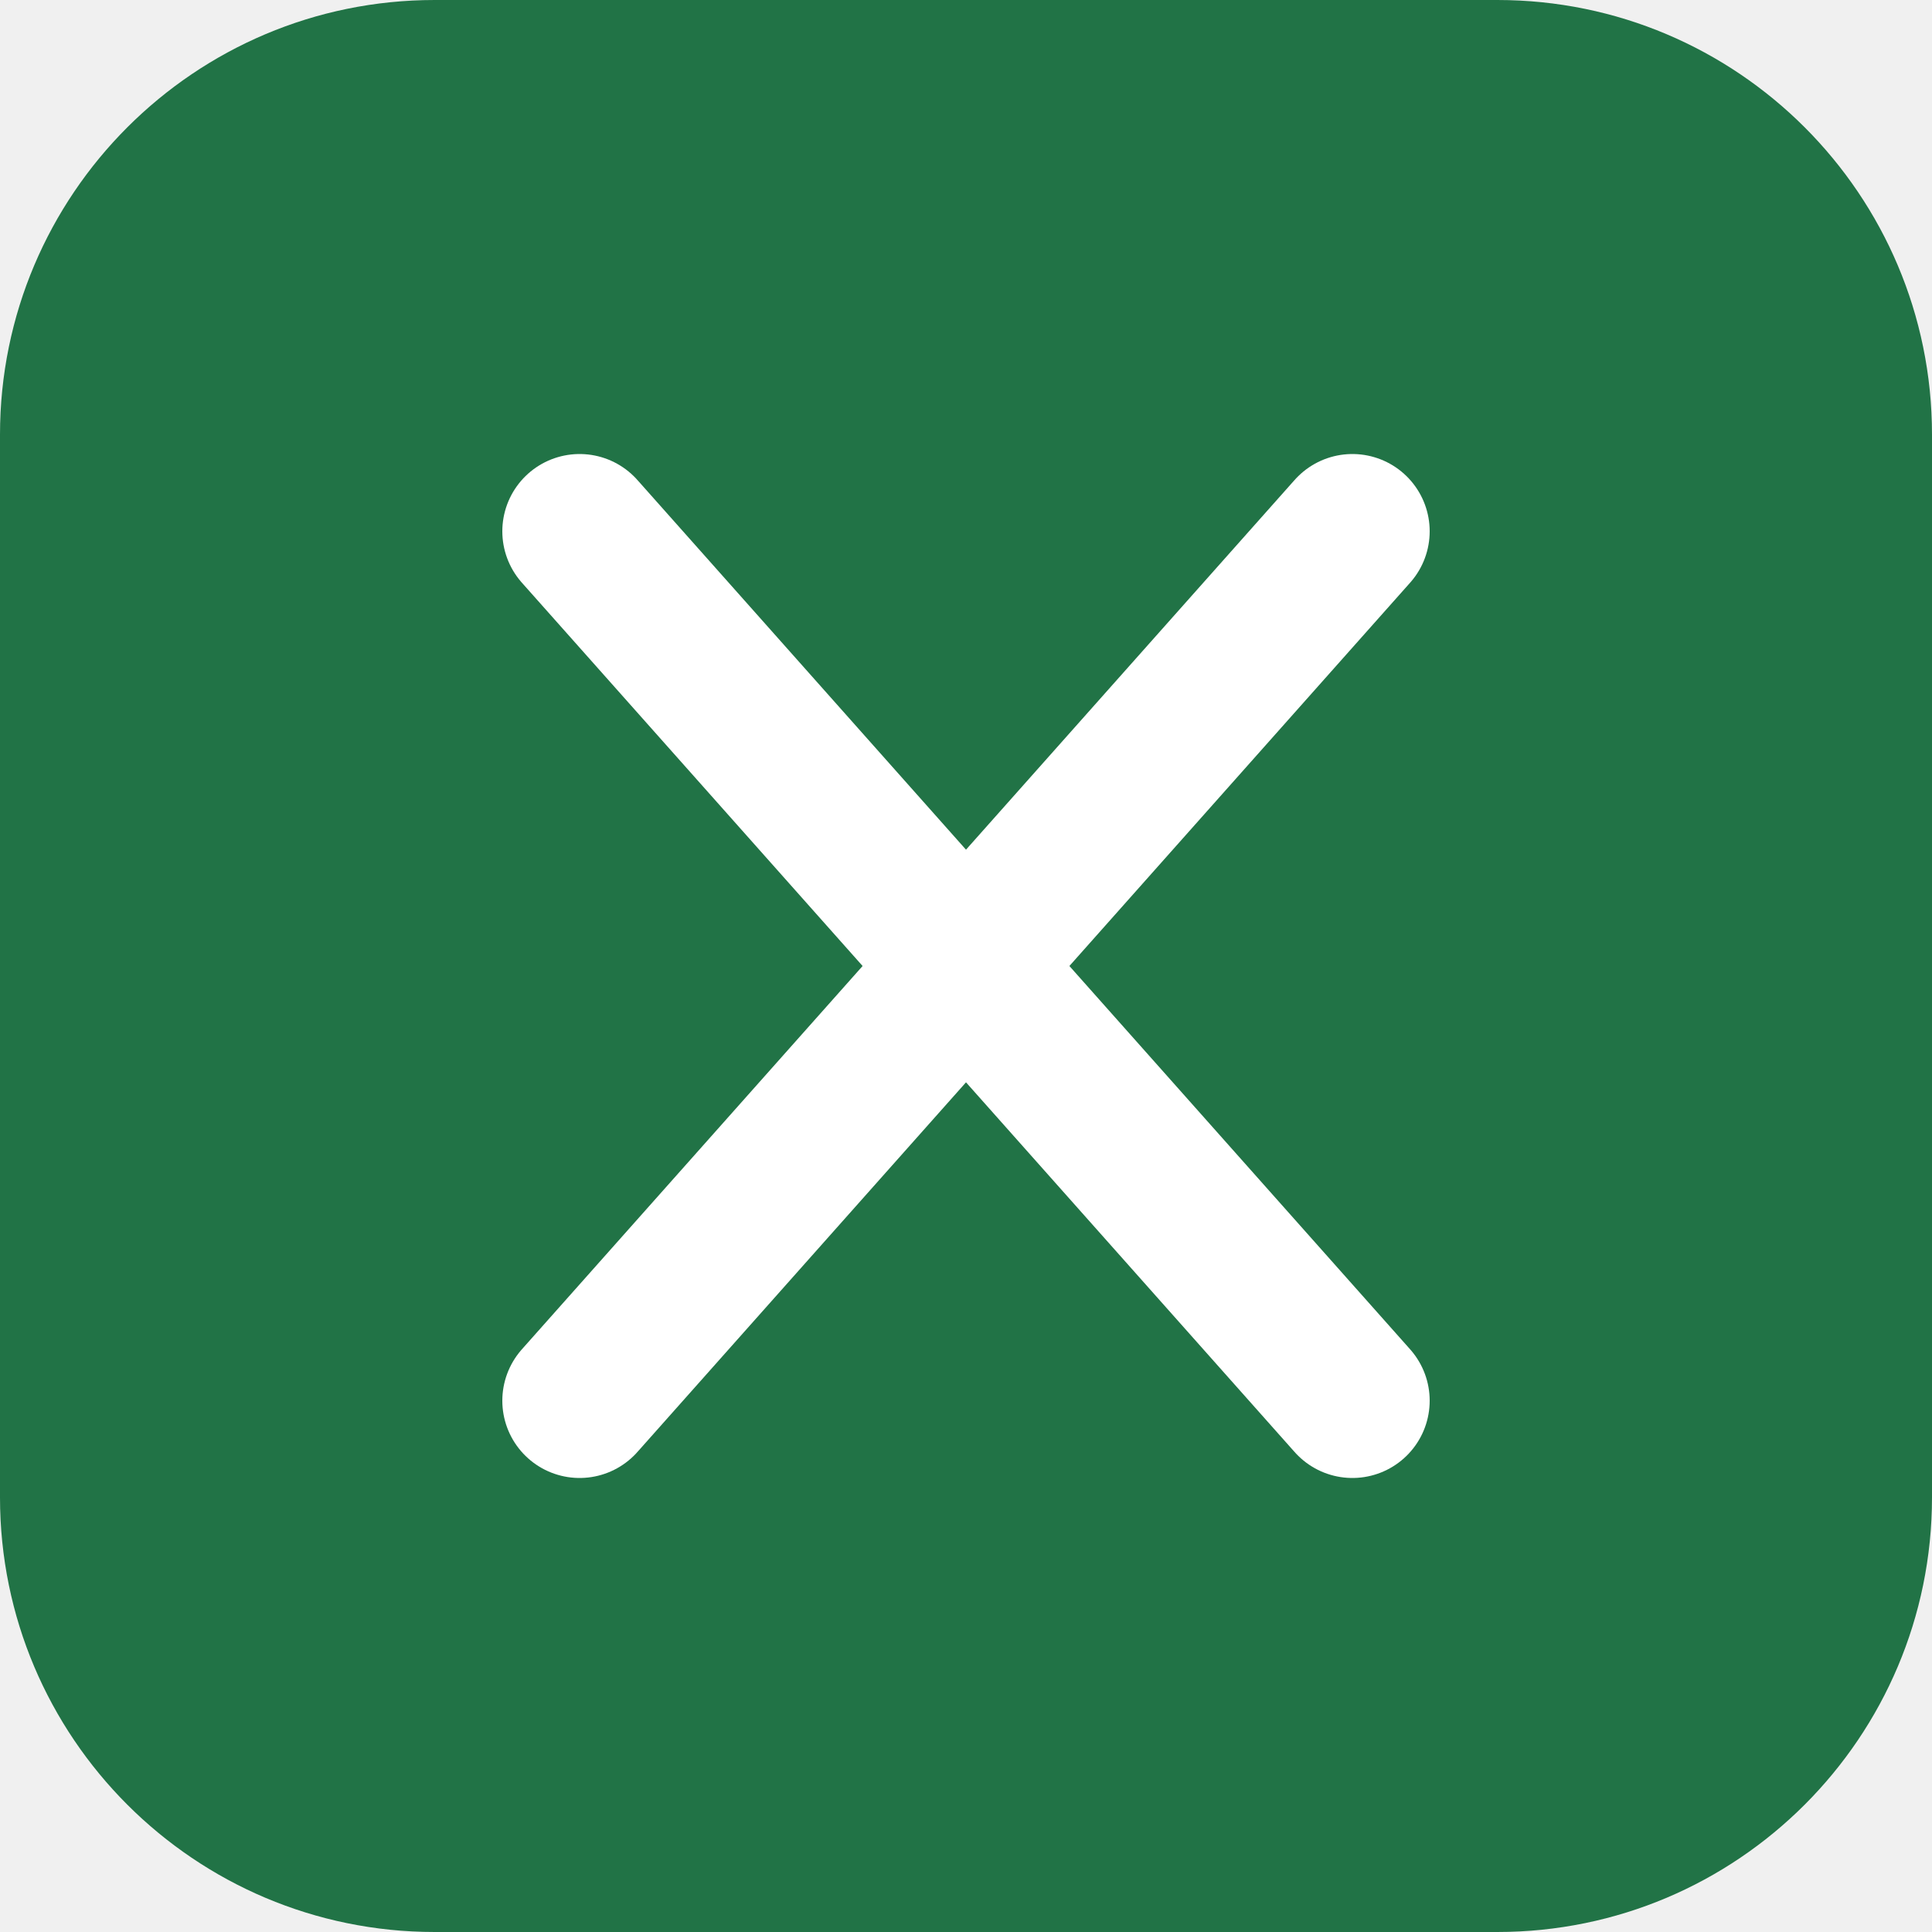
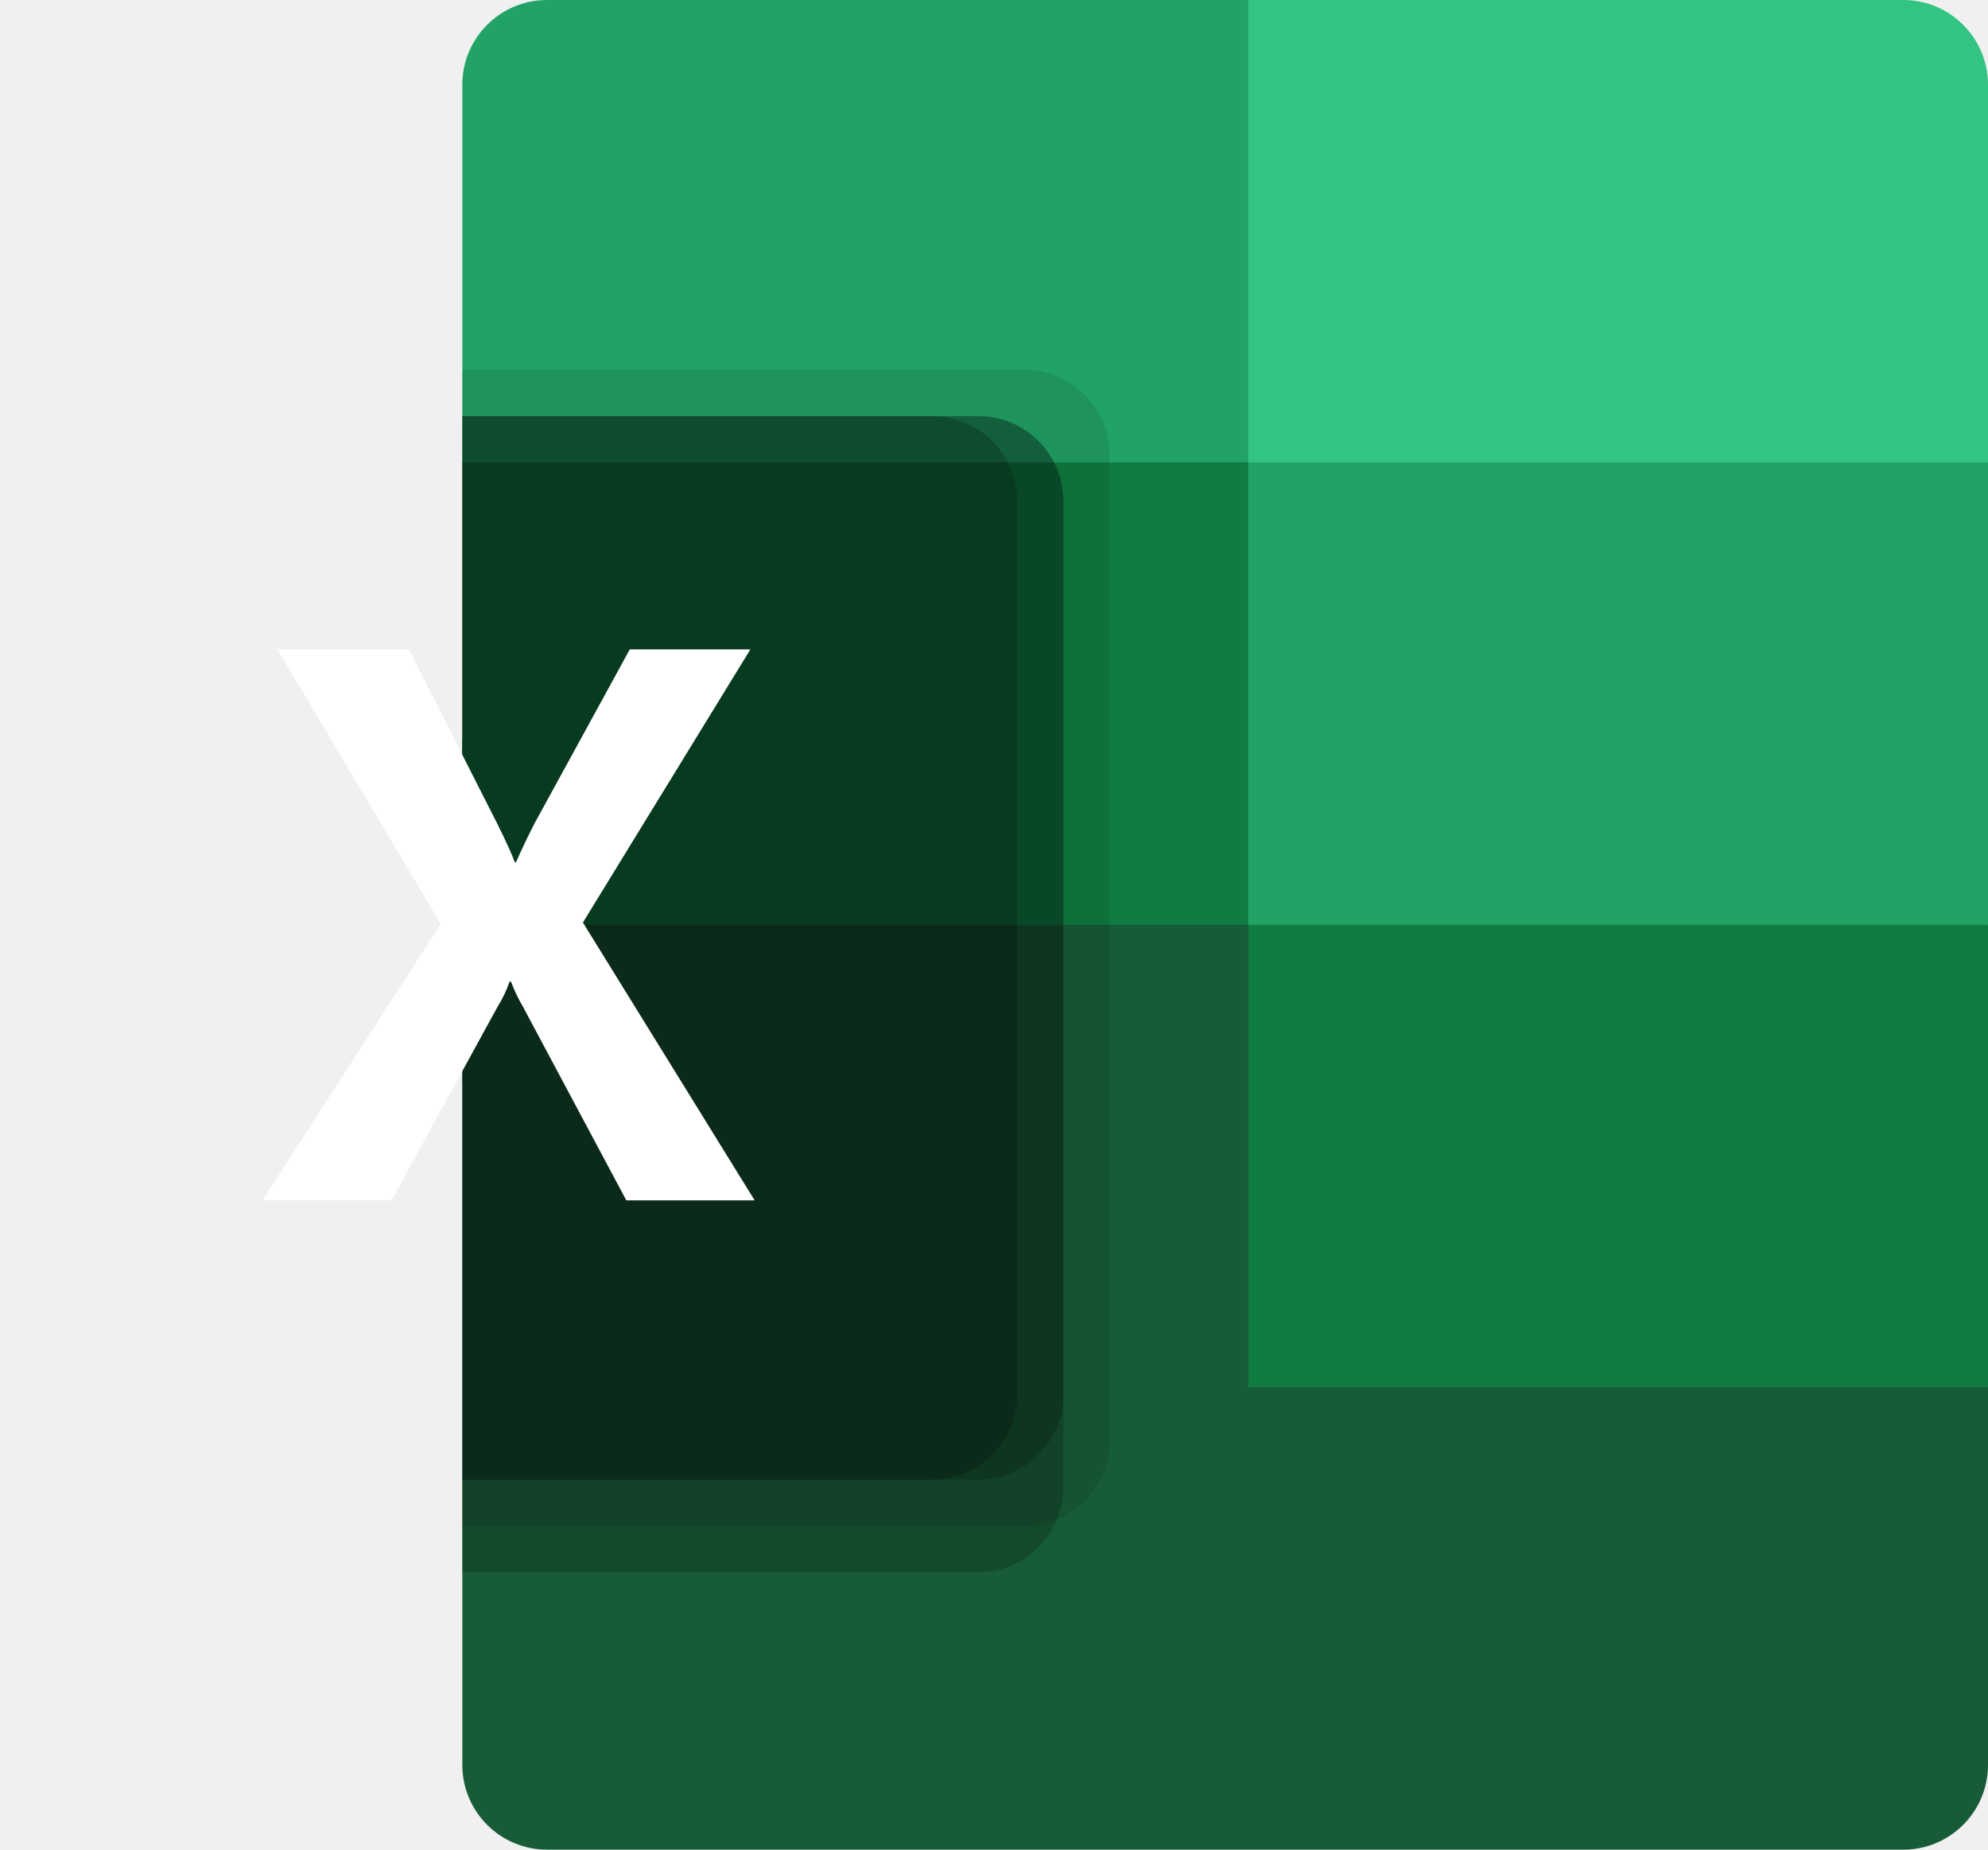
- <svg xmlns="http://www.w3.org/2000/svg" viewBox="4 4 40 40">
-   <rect x="4" y="4" width="40" height="40" rx="9" fill="#217346" />
-   <path d="M16 15l16 18M32 15L16 33" fill="none" stroke="#fff" stroke-width="3.2" stroke-linecap="round" stroke-linejoin="round" />
+ <svg xmlns="http://www.w3.org/2000/svg" viewBox="0 0 2289.75 2130">
+   <path fill="#185C37" d="M1437.75,1011.75L532.5,852v1180.393c0,53.907,43.7,97.607,97.607,97.607l0,0h1562.036 c53.907,0,97.607-43.7,97.607-97.607l0,0V1597.5L1437.75,1011.75z" />
+   <path fill="#21A366" d="M1437.75,0H630.107C576.2,0,532.5,43.7,532.5,97.607c0,0,0,0,0,0V532.5l905.25,532.5L1917,1224.75 L2289.75,1065V532.5L1437.75,0z" />
+   <path fill="#107C41" d="M532.5,532.5h905.25V1065H532.5V532.5z" />
+   <path opacity="0.1" d="M1180.393,426H532.5v1331.25h647.893c53.834-0.175,97.432-43.773,97.607-97.607 V523.607C1277.825,469.773,1234.227,426.175,1180.393,426z" />
+   <path opacity="0.2" d="M1127.143,479.25H532.5V1810.5h594.643 c53.834-0.175,97.432-43.773,97.607-97.607V576.857C1224.575,523.023,1180.977,479.425,1127.143,479.25z" />
+   <path opacity="0.2" d="M1127.143,479.25H532.5V1704h594.643c53.834-0.175,97.432-43.773,97.607-97.607 V576.857C1224.575,523.023,1180.977,479.425,1127.143,479.25z" />
+   <path opacity="0.2" d="M1073.893,479.25H532.5V1704h541.393c53.834-0.175,97.432-43.773,97.607-97.607 V576.857C1171.325,523.023,1127.727,479.425,1073.893,479.25z" />
+   <linearGradient gradientUnits="userSpaceOnUse" x1="203.513" y1="1729.018" x2="967.987" y2="404.982" gradientTransform="matrix(1 0 0 -1 0 2132)">
+     <stop offset="0" style="stop-color:#18884F" />
+     <stop offset="0.5" style="stop-color:#117E43" />
+     <stop offset="1" style="stop-color:#0B6631" />
+   </linearGradient>
+   <path fill="url(#SVGID_1_)" d="M97.607,479.25h976.285c53.907,0,97.607,43.7,97.607,97.607v976.285 c0,53.907-43.7,97.607-97.607,97.607H97.607C43.7,1650.75,0,1607.05,0,1553.143V576.857C0,522.95,43.7,479.25,97.607,479.25z" />
+   <path fill="#FFFFFF" d="M302.3,1382.264l205.332-318.169L319.5,747.683h151.336l102.666,202.35 c9.479,19.223,15.975,33.494,19.49,42.919h1.331c6.745-15.336,13.845-30.228,21.3-44.677L725.371,747.79h138.929l-192.925,314.548 L869.2,1382.263H721.378L602.79,1160.158c-5.586-9.45-10.326-19.376-14.164-29.66h-1.757c-3.474,10.075-8.083,19.722-13.739,28.755 l-122.102,223.011H302.3z" />
+   <path fill="#33C481" d="M2192.143,0H1437.75v532.5h852V97.607C2289.75,43.7,2246.05,0,2192.143,0L2192.143,0z" />
+   <path fill="#107C41" d="M1437.75,1065h852v532.5h-852V1065z" />
</svg>
